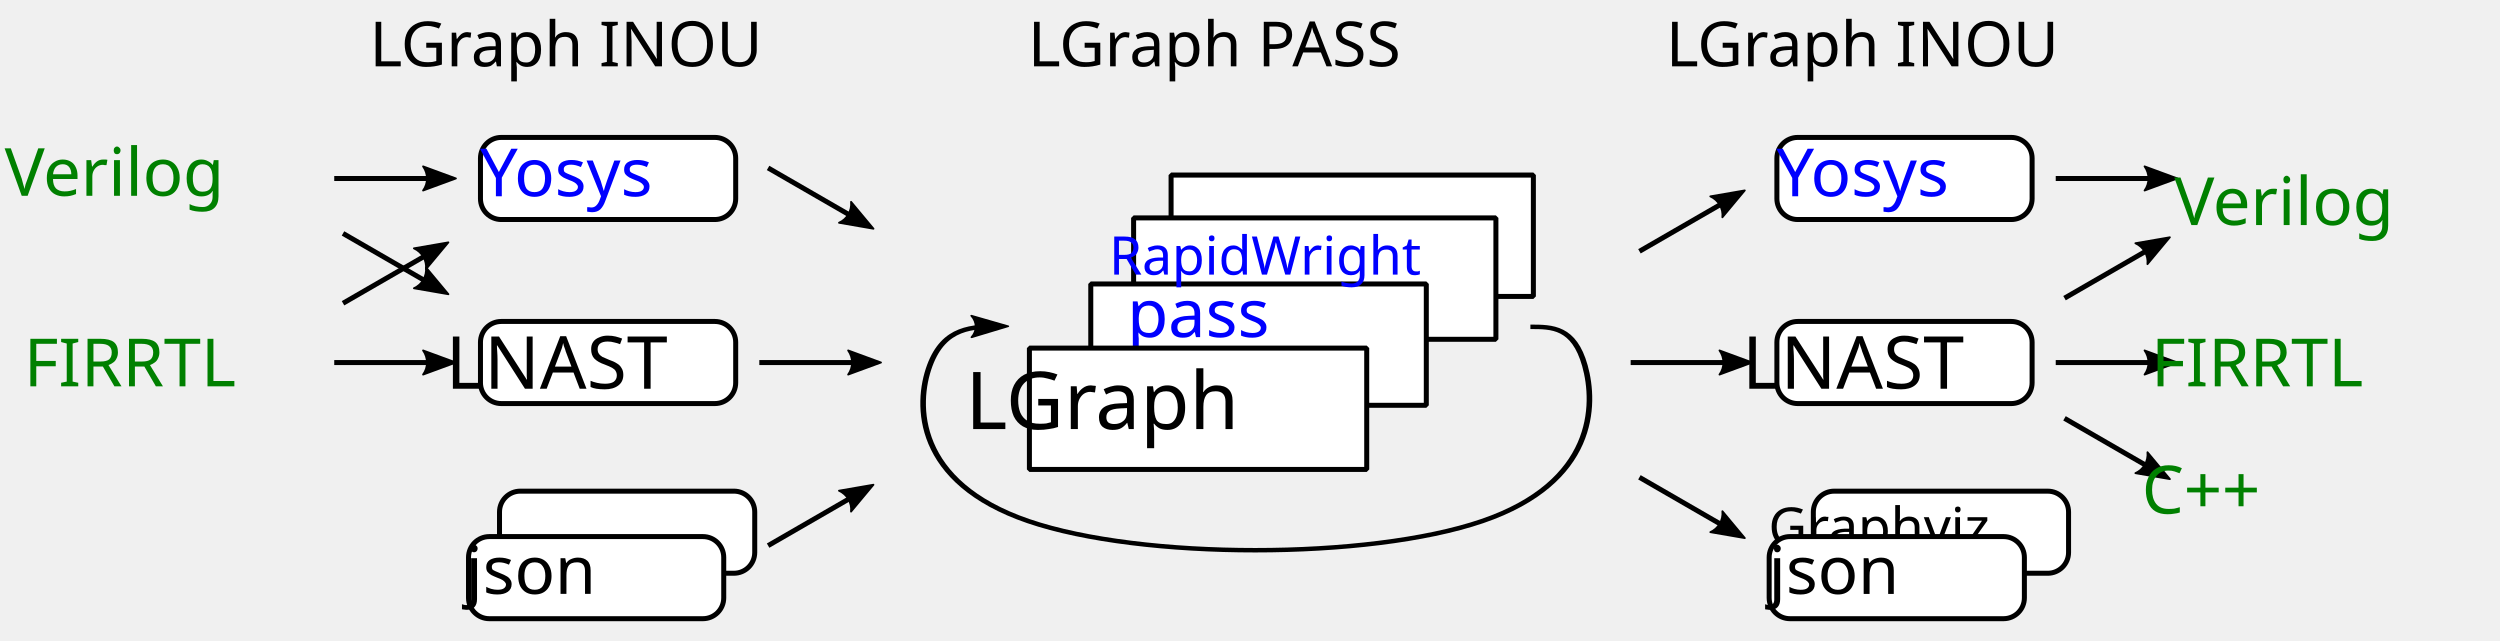
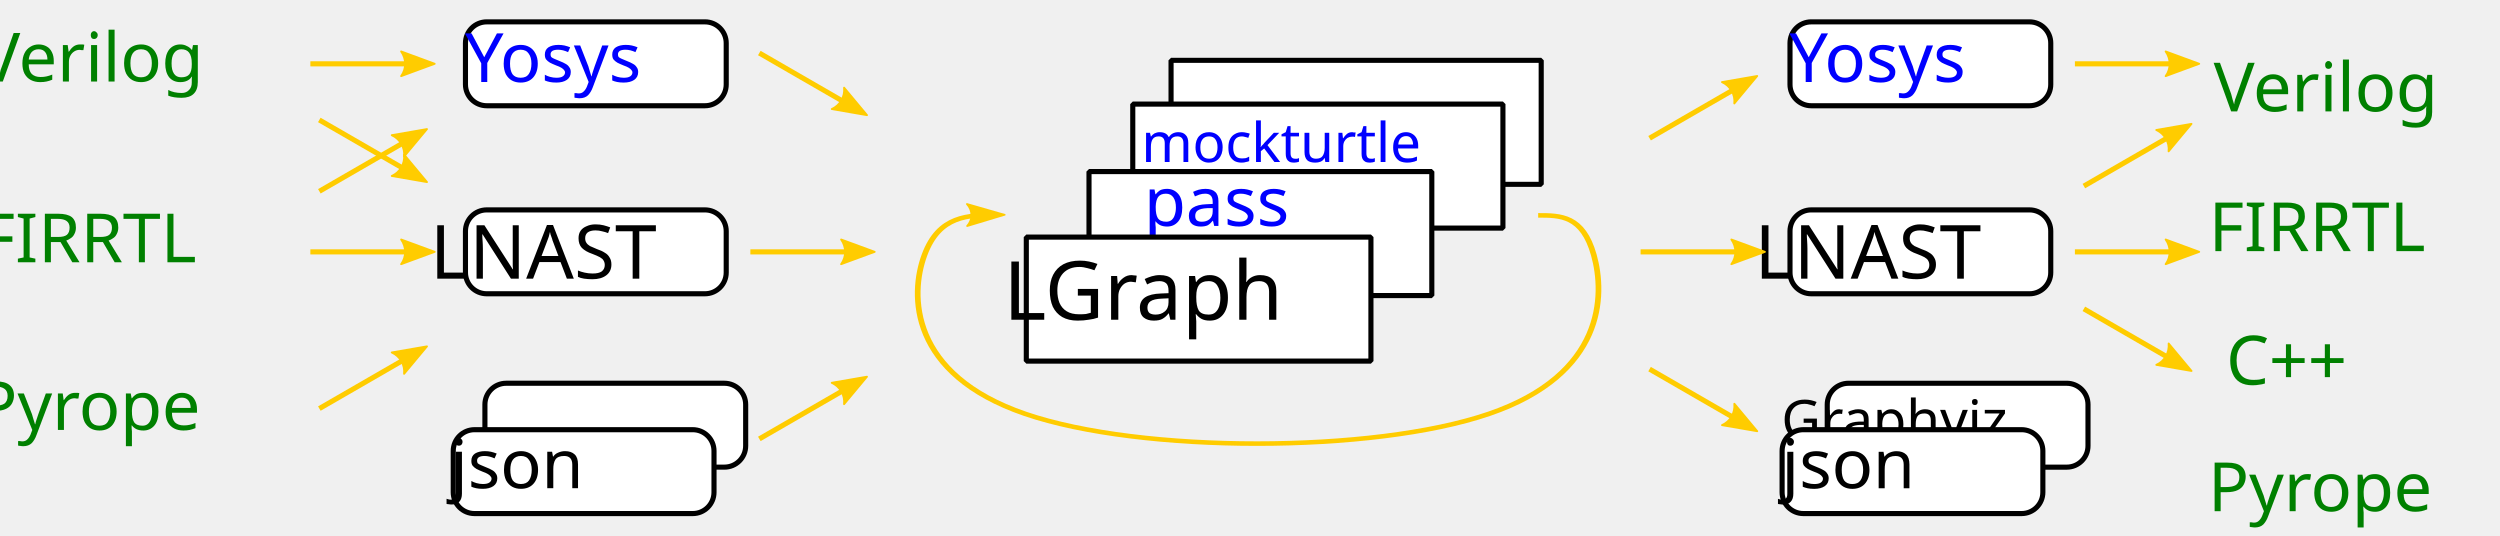
- <svg xmlns="http://www.w3.org/2000/svg" width="132.365mm" height="33.889mm" viewBox="0 0 132.365 33.889" version="1.1" id="svg8">
+ <svg xmlns="http://www.w3.org/2000/svg" width="129.555mm" height="27.746mm" viewBox="0 0 129.555 27.746" version="1.1" id="svg8">
  <defs id="defs2">
    <marker orient="auto" refY="0" refX="0" id="marker2307" style="overflow:visible">
      <path id="path2305" style="fill:#000000;fill-opacity:1;fill-rule:evenodd;stroke:#000000;stroke-width:0.625;stroke-linejoin:round;stroke-opacity:1" d="M 8.719,4.034 -2.207,0.016 8.719,-4.002 c -1.745,2.372 -1.735,5.617 -6e-7,8.035 z" transform="scale(-0.6)" />
    </marker>
    <marker orient="auto" refY="0" refX="0" id="marker2307-9" style="overflow:visible">
-       <path id="path2305-2" style="fill:#000000;fill-opacity:1;fill-rule:evenodd;stroke:#000000;stroke-width:0.625;stroke-linejoin:round;stroke-opacity:1" d="M 8.719,4.034 -2.207,0.016 8.719,-4.002 c -1.745,2.372 -1.735,5.617 -6e-7,8.035 z" transform="scale(-0.6)" />
+       <path id="path2305-2" style="fill:#ffcc00;fill-opacity:1;fill-rule:evenodd;stroke:#ffcc00;stroke-width:0.625;stroke-linejoin:round;stroke-opacity:1" d="M 8.719,4.034 -2.207,0.016 8.719,-4.002 c -1.745,2.372 -1.735,5.617 -6e-7,8.035 z" transform="scale(-0.6)" />
    </marker>
    <marker orient="auto" refY="0" refX="0" id="marker2307-9-6" style="overflow:visible">
      <path id="path2305-2-6" style="fill:#000000;fill-opacity:1;fill-rule:evenodd;stroke:#000000;stroke-width:0.625;stroke-linejoin:round;stroke-opacity:1" d="M 8.719,4.034 -2.207,0.016 8.719,-4.002 c -1.745,2.372 -1.735,5.617 -6e-7,8.035 z" transform="scale(-0.6)" />
    </marker>
    <marker orient="auto" refY="0" refX="0" id="marker2307-9-3" style="overflow:visible">
      <path id="path2305-2-7" style="fill:#000000;fill-opacity:1;fill-rule:evenodd;stroke:#000000;stroke-width:0.625;stroke-linejoin:round;stroke-opacity:1" d="M 8.719,4.034 -2.207,0.016 8.719,-4.002 c -1.745,2.372 -1.735,5.617 -6e-7,8.035 z" transform="scale(-0.6)" />
    </marker>
    <marker orient="auto" refY="0" refX="0" id="marker2307-9-4" style="overflow:visible">
-       <path id="path2305-2-61" style="fill:#000000;fill-opacity:1;fill-rule:evenodd;stroke:#000000;stroke-width:0.625;stroke-linejoin:round;stroke-opacity:1" d="M 8.719,4.034 -2.207,0.016 8.719,-4.002 c -1.745,2.372 -1.735,5.617 -6e-7,8.035 z" transform="scale(-0.6)" />
+       <path id="path2305-2-61" style="fill:#ffcc00;fill-opacity:1;fill-rule:evenodd;stroke:#ffcc00;stroke-width:0.625;stroke-linejoin:round;stroke-opacity:1" d="M 8.719,4.034 -2.207,0.016 8.719,-4.002 c -1.745,2.372 -1.735,5.617 -6e-7,8.035 z" transform="scale(-0.6)" />
    </marker>
    <marker orient="auto" refY="0" refX="0" id="marker2307-9-4-3" style="overflow:visible">
-       <path id="path2305-2-61-8" style="fill:#000000;fill-opacity:1;fill-rule:evenodd;stroke:#000000;stroke-width:0.625;stroke-linejoin:round;stroke-opacity:1" d="M 8.719,4.034 -2.207,0.016 8.719,-4.002 c -1.745,2.372 -1.735,5.617 -6e-7,8.035 z" transform="scale(-0.6)" />
+       <path id="path2305-2-61-8" style="fill:#ffcc00;fill-opacity:1;fill-rule:evenodd;stroke:#ffcc00;stroke-width:0.625;stroke-linejoin:round;stroke-opacity:1" d="M 8.719,4.034 -2.207,0.016 8.719,-4.002 c -1.745,2.372 -1.735,5.617 -6e-7,8.035 z" transform="scale(-0.6)" />
    </marker>
    <marker orient="auto" refY="0" refX="0" id="marker2307-9-9" style="overflow:visible">
-       <path id="path2305-2-9" style="fill:#000000;fill-opacity:1;fill-rule:evenodd;stroke:#000000;stroke-width:0.625;stroke-linejoin:round;stroke-opacity:1" d="M 8.719,4.034 -2.207,0.016 8.719,-4.002 c -1.745,2.372 -1.735,5.617 -6e-7,8.035 z" transform="scale(-0.6)" />
+       <path id="path2305-2-9" style="fill:#ffcc00;fill-opacity:1;fill-rule:evenodd;stroke:#ffcc00;stroke-width:0.625;stroke-linejoin:round;stroke-opacity:1" d="M 8.719,4.034 -2.207,0.016 8.719,-4.002 c -1.745,2.372 -1.735,5.617 -6e-7,8.035 z" transform="scale(-0.6)" />
    </marker>
    <marker orient="auto" refY="0" refX="0" id="marker2307-9-9-8" style="overflow:visible">
-       <path id="path2305-2-9-6" style="fill:#000000;fill-opacity:1;fill-rule:evenodd;stroke:#000000;stroke-width:0.625;stroke-linejoin:round;stroke-opacity:1" d="M 8.719,4.034 -2.207,0.016 8.719,-4.002 c -1.745,2.372 -1.735,5.617 -6e-7,8.035 z" transform="scale(-0.6)" />
+       <path id="path2305-2-9-6" style="fill:#ffcc00;fill-opacity:1;fill-rule:evenodd;stroke:#ffcc00;stroke-width:0.625;stroke-linejoin:round;stroke-opacity:1" d="M 8.719,4.034 -2.207,0.016 8.719,-4.002 c -1.745,2.372 -1.735,5.617 -6e-7,8.035 z" transform="scale(-0.6)" />
    </marker>
    <marker orient="auto" refY="0" refX="0" id="marker2307-9-4-8" style="overflow:visible">
-       <path id="path2305-2-61-86" style="fill:#000000;fill-opacity:1;fill-rule:evenodd;stroke:#000000;stroke-width:0.625;stroke-linejoin:round;stroke-opacity:1" d="M 8.719,4.034 -2.207,0.016 8.719,-4.002 c -1.745,2.372 -1.735,5.617 -6e-7,8.035 z" transform="scale(-0.6)" />
+       <path id="path2305-2-61-86" style="fill:#ffcc00;fill-opacity:1;fill-rule:evenodd;stroke:#ffcc00;stroke-width:0.625;stroke-linejoin:round;stroke-opacity:1" d="M 8.719,4.034 -2.207,0.016 8.719,-4.002 c -1.745,2.372 -1.735,5.617 -6e-7,8.035 z" transform="scale(-0.6)" />
    </marker>
    <marker orient="auto" refY="0" refX="0" id="marker2307-9-4-3-8" style="overflow:visible">
-       <path id="path2305-2-61-8-8" style="fill:#000000;fill-opacity:1;fill-rule:evenodd;stroke:#000000;stroke-width:0.625;stroke-linejoin:round;stroke-opacity:1" d="M 8.719,4.034 -2.207,0.016 8.719,-4.002 c -1.745,2.372 -1.735,5.617 -6e-7,8.035 z" transform="scale(-0.6)" />
+       <path id="path2305-2-61-8-8" style="fill:#ffcc00;fill-opacity:1;fill-rule:evenodd;stroke:#ffcc00;stroke-width:0.625;stroke-linejoin:round;stroke-opacity:1" d="M 8.719,4.034 -2.207,0.016 8.719,-4.002 c -1.745,2.372 -1.735,5.617 -6e-7,8.035 z" transform="scale(-0.6)" />
    </marker>
    <marker orient="auto" refY="0" refX="0" id="marker2307-9-9-2" style="overflow:visible">
-       <path id="path2305-2-9-1" style="fill:#000000;fill-opacity:1;fill-rule:evenodd;stroke:#000000;stroke-width:0.625;stroke-linejoin:round;stroke-opacity:1" d="M 8.719,4.034 -2.207,0.016 8.719,-4.002 c -1.745,2.372 -1.735,5.617 -6e-7,8.035 z" transform="scale(-0.6)" />
+       <path id="path2305-2-9-1" style="fill:#ffcc00;fill-opacity:1;fill-rule:evenodd;stroke:#ffcc00;stroke-width:0.625;stroke-linejoin:round;stroke-opacity:1" d="M 8.719,4.034 -2.207,0.016 8.719,-4.002 c -1.745,2.372 -1.735,5.617 -6e-7,8.035 z" transform="scale(-0.6)" />
    </marker>
    <marker orient="auto" refY="0" refX="0" id="marker2307-9-4-3-3" style="overflow:visible">
-       <path id="path2305-2-61-8-86" style="fill:#000000;fill-opacity:1;fill-rule:evenodd;stroke:#000000;stroke-width:0.625;stroke-linejoin:round;stroke-opacity:1" d="M 8.719,4.034 -2.207,0.016 8.719,-4.002 c -1.745,2.372 -1.735,5.617 -6e-7,8.035 z" transform="scale(-0.6)" />
+       <path id="path2305-2-61-8-86" style="fill:#ffcc00;fill-opacity:1;fill-rule:evenodd;stroke:#ffcc00;stroke-width:0.625;stroke-linejoin:round;stroke-opacity:1" d="M 8.719,4.034 -2.207,0.016 8.719,-4.002 c -1.745,2.372 -1.735,5.617 -6e-7,8.035 z" transform="scale(-0.6)" />
    </marker>
    <marker orient="auto" refY="0" refX="0" id="marker2307-9-9-0" style="overflow:visible">
-       <path id="path2305-2-9-8" style="fill:#000000;fill-opacity:1;fill-rule:evenodd;stroke:#000000;stroke-width:0.625;stroke-linejoin:round;stroke-opacity:1" d="M 8.719,4.034 -2.207,0.016 8.719,-4.002 c -1.745,2.372 -1.735,5.617 -6e-7,8.035 z" transform="scale(-0.6)" />
+       <path id="path2305-2-9-8" style="fill:#ffcc00;fill-opacity:1;fill-rule:evenodd;stroke:#ffcc00;stroke-width:0.625;stroke-linejoin:round;stroke-opacity:1" d="M 8.719,4.034 -2.207,0.016 8.719,-4.002 c -1.745,2.372 -1.735,5.617 -6e-7,8.035 z" transform="scale(-0.6)" />
    </marker>
    <marker orient="auto" refY="0" refX="0" id="marker2307-9-9-0-3" style="overflow:visible">
-       <path id="path2305-2-9-8-6" style="fill:#000000;fill-opacity:1;fill-rule:evenodd;stroke:#000000;stroke-width:0.625;stroke-linejoin:round;stroke-opacity:1" d="M 8.719,4.034 -2.207,0.016 8.719,-4.002 c -1.745,2.372 -1.735,5.617 -6e-7,8.035 z" transform="scale(-0.6)" />
+       <path id="path2305-2-9-8-6" style="fill:#ffcc00;fill-opacity:1;fill-rule:evenodd;stroke:#ffcc00;stroke-width:0.625;stroke-linejoin:round;stroke-opacity:1" d="M 8.719,4.034 -2.207,0.016 8.719,-4.002 c -1.745,2.372 -1.735,5.617 -6e-7,8.035 z" transform="scale(-0.6)" />
    </marker>
    <marker orient="auto" refY="0" refX="0" id="marker2307-9-4-5" style="overflow:visible">
-       <path id="path2305-2-61-6" style="fill:#000000;fill-opacity:1;fill-rule:evenodd;stroke:#000000;stroke-width:0.625;stroke-linejoin:round;stroke-opacity:1" d="M 8.719,4.034 -2.207,0.016 8.719,-4.002 c -1.745,2.372 -1.735,5.617 -6e-7,8.035 z" transform="scale(-0.6)" />
+       <path id="path2305-2-61-6" style="fill:#ffcc00;fill-opacity:1;fill-rule:evenodd;stroke:#ffcc00;stroke-width:0.625;stroke-linejoin:round;stroke-opacity:1" d="M 8.719,4.034 -2.207,0.016 8.719,-4.002 c -1.745,2.372 -1.735,5.617 -6e-7,8.035 z" transform="scale(-0.6)" />
    </marker>
    <marker style="overflow:visible" id="marker1375-5" refX="0" refY="0" orient="auto">
-       <path transform="scale(-0.6)" d="M 8.719,4.034 -2.207,0.016 8.719,-4.002 c -1.745,2.372 -1.735,5.617 -6e-7,8.035 z" style="fill:#000000;fill-opacity:1;fill-rule:evenodd;stroke:#000000;stroke-width:0.625;stroke-linejoin:round;stroke-opacity:1" id="path1373-0" />
+       <path transform="scale(-0.6)" d="M 8.719,4.034 -2.207,0.016 8.719,-4.002 c -1.745,2.372 -1.735,5.617 -6e-7,8.035 z" style="fill:#ffcc00;fill-opacity:1;fill-rule:evenodd;stroke:#ffcc00;stroke-width:0.625;stroke-linejoin:round;stroke-opacity:1" id="path1373-0" />
    </marker>
    <marker orient="auto" refY="0" refX="0" id="marker2307-9-4-3-8-2" style="overflow:visible">
-       <path id="path2305-2-61-8-8-7" style="fill:#000000;fill-opacity:1;fill-rule:evenodd;stroke:#000000;stroke-width:0.625;stroke-linejoin:round;stroke-opacity:1" d="M 8.719,4.034 -2.207,0.016 8.719,-4.002 c -1.745,2.372 -1.735,5.617 -6e-7,8.035 z" transform="scale(-0.6)" />
+       <path id="path2305-2-61-8-8-7" style="fill:#ffcc00;fill-opacity:1;fill-rule:evenodd;stroke:#ffcc00;stroke-width:0.625;stroke-linejoin:round;stroke-opacity:1" d="M 8.719,4.034 -2.207,0.016 8.719,-4.002 c -1.745,2.372 -1.735,5.617 -6e-7,8.035 z" transform="scale(-0.6)" />
    </marker>
    <marker orient="auto" refY="0" refX="0" id="marker2307-9-4-3-3-2" style="overflow:visible">
      <path id="path2305-2-61-8-86-3" style="fill:#000000;fill-opacity:1;fill-rule:evenodd;stroke:#000000;stroke-width:0.625;stroke-linejoin:round;stroke-opacity:1" d="M 8.719,4.034 -2.207,0.016 8.719,-4.002 c -1.745,2.372 -1.735,5.617 -6e-7,8.035 z" transform="scale(-0.6)" />
    </marker>
    <marker orient="auto" refY="0" refX="0" id="marker2307-9-4-5-7" style="overflow:visible">
      <path id="path2305-2-61-6-5" style="fill:#000000;fill-opacity:1;fill-rule:evenodd;stroke:#000000;stroke-width:0.625;stroke-linejoin:round;stroke-opacity:1" d="M 8.719,4.034 -2.207,0.016 8.719,-4.002 c -1.745,2.372 -1.735,5.617 -6e-7,8.035 z" transform="scale(-0.6)" />
    </marker>
    <marker orient="auto" refY="0" refX="0" id="marker2307-9-4-8-8" style="overflow:visible">
-       <path id="path2305-2-61-86-9" style="fill:#000000;fill-opacity:1;fill-rule:evenodd;stroke:#000000;stroke-width:0.625;stroke-linejoin:round;stroke-opacity:1" d="M 8.719,4.034 -2.207,0.016 8.719,-4.002 c -1.745,2.372 -1.735,5.617 -6e-7,8.035 z" transform="scale(-0.6)" />
+       <path id="path2305-2-61-86-9" style="fill:#ffcc00;fill-opacity:1;fill-rule:evenodd;stroke:#ffcc00;stroke-width:0.625;stroke-linejoin:round;stroke-opacity:1" d="M 8.719,4.034 -2.207,0.016 8.719,-4.002 c -1.745,2.372 -1.735,5.617 -6e-7,8.035 z" transform="scale(-0.6)" />
+     </marker>
+     <marker orient="auto" refY="0" refX="0" id="marker2307-9-4-8-8-7" style="overflow:visible">
+       <path id="path2305-2-61-86-9-5" style="fill:#ffcc00;fill-opacity:1;fill-rule:evenodd;stroke:#ffcc00;stroke-width:0.625;stroke-linejoin:round;stroke-opacity:1" d="M 8.719,4.034 -2.207,0.016 8.719,-4.002 c -1.745,2.372 -1.735,5.617 -6e-7,8.035 z" transform="scale(-0.6)" />
    </marker>
  </defs>
-   <g id="layer1" transform="translate(-42.19712,-120.4759)">
+   <g id="layer1" transform="translate(-43.51487,-126.6191)">
    <rect style="opacity:1;fill:#ffffff;fill-opacity:1;fill-rule:evenodd;stroke:#000000;stroke-width:0.265;stroke-linecap:butt;stroke-linejoin:bevel;stroke-miterlimit:4;stroke-dasharray:none;stroke-dashoffset:0;stroke-opacity:1" id="rect1441-7-9-2" width="13.513" height="4.347" x="67.636" y="127.752" ry="1.102" rx="1.102" />
    <rect style="opacity:1;fill:#ffffff;fill-opacity:1;fill-rule:evenodd;stroke:#000000;stroke-width:0.265;stroke-linecap:butt;stroke-linejoin:bevel;stroke-miterlimit:4;stroke-dasharray:none;stroke-dashoffset:0;stroke-opacity:1" id="rect1441-7-9-0" width="13.513" height="4.347" x="67.636" y="137.496" ry="1.102" rx="1.102" />
    <rect style="opacity:1;fill:#ffffff;fill-opacity:1;fill-rule:evenodd;stroke:#000000;stroke-width:0.265;stroke-linecap:butt;stroke-linejoin:bevel;stroke-miterlimit:4;stroke-dasharray:none;stroke-dashoffset:0;stroke-opacity:1" id="rect1441-7-9" width="13.513" height="4.347" x="136.276" y="127.752" ry="1.102" rx="1.102" />
    <rect style="opacity:1;fill:#ffffff;fill-opacity:1;fill-rule:evenodd;stroke:#000000;stroke-width:0.265;stroke-linecap:butt;stroke-linejoin:bevel;stroke-miterlimit:4;stroke-dasharray:none;stroke-dashoffset:0;stroke-opacity:1" id="rect1441-7" width="13.513" height="4.347" x="136.276" y="137.496" ry="1.102" rx="1.102" />
    <g id="g1974">
      <g transform="translate(3.674956,-4.677217)" id="g1491">
        <rect style="opacity:1;fill:#ffffff;fill-opacity:1;fill-rule:evenodd;stroke:#000000;stroke-width:0.265;stroke-linecap:butt;stroke-linejoin:bevel;stroke-miterlimit:4;stroke-dasharray:none;stroke-dashoffset:0;stroke-opacity:1" id="rect1441-6-1-8" width="13.513" height="4.347" x="134.531" y="151.158" ry="1.102" rx="1.102" />
        <text xml:space="preserve" style="font-style:normal;font-variant:normal;font-weight:normal;font-stretch:normal;font-size:2.822px;line-height:125%;font-family:'Droid Sans Mono';-inkscape-font-specification:'Droid Sans Mono';text-align:center;letter-spacing:0px;word-spacing:0px;writing-mode:lr-tb;text-anchor:middle;fill:#000000;fill-opacity:1;stroke:none;stroke-width:0.265px;stroke-linecap:butt;stroke-linejoin:miter;stroke-opacity:1" x="141.309" y="154.052" id="text817-8-4-9">
          <tspan id="tspan815-1-0-3" x="141.309" y="154.052" style="font-style:normal;font-variant:normal;font-weight:normal;font-stretch:normal;font-family:'Source Code Pro';-inkscape-font-specification:'Source Code Pro';stroke-width:0.265px">Graphviz</tspan>
        </text>
      </g>
    </g>
    <text xml:space="preserve" style="font-style:normal;font-variant:normal;font-weight:normal;font-stretch:normal;font-size:3.881px;line-height:125%;font-family:'Droid Sans Mono';-inkscape-font-specification:'Droid Sans Mono';text-align:center;letter-spacing:0px;word-spacing:0px;writing-mode:lr-tb;text-anchor:middle;fill:#000000;fill-opacity:1;stroke:none;stroke-width:0.265px;stroke-linecap:butt;stroke-linejoin:miter;stroke-opacity:1" x="74.197" y="141.058" id="text817-8">
      <tspan id="tspan815-1" x="74.197" y="141.058" style="font-style:normal;font-variant:normal;font-weight:normal;font-stretch:normal;font-family:'Source Code Pro';-inkscape-font-specification:'Source Code Pro';stroke-width:0.265px">LNAST</tspan>
    </text>
    <text xml:space="preserve" style="font-style:normal;font-variant:normal;font-weight:normal;font-stretch:normal;font-size:3.528px;line-height:125%;font-family:'Droid Sans Mono';-inkscape-font-specification:'Droid Sans Mono';text-align:center;letter-spacing:0px;word-spacing:0px;writing-mode:lr-tb;text-anchor:middle;fill:#0000ff;fill-opacity:1;stroke:none;stroke-width:0.265px;stroke-linecap:butt;stroke-linejoin:miter;stroke-opacity:1" x="74.468" y="130.871" id="text817-8-3-9">
      <tspan id="tspan815-1-4-3" x="74.468" y="130.871" style="font-style:normal;font-variant:normal;font-weight:normal;font-stretch:normal;font-family:'Source Code Pro';-inkscape-font-specification:'Source Code Pro';fill:#0000ff;stroke-width:0.265px">Yosys</tspan>
    </text>
    <text xml:space="preserve" style="font-style:normal;font-variant:normal;font-weight:normal;font-stretch:normal;font-size:3.881px;line-height:125%;font-family:'Droid Sans Mono';-inkscape-font-specification:'Droid Sans Mono';text-align:center;letter-spacing:0px;word-spacing:0px;writing-mode:lr-tb;text-anchor:middle;fill:#000000;fill-opacity:1;stroke:none;stroke-width:0.265px;stroke-linecap:butt;stroke-linejoin:miter;stroke-opacity:1" x="142.837" y="141.058" id="text817-8-4">
      <tspan id="tspan815-1-0" x="142.837" y="141.058" style="font-style:normal;font-variant:normal;font-weight:normal;font-stretch:normal;font-family:'Source Code Pro';-inkscape-font-specification:'Source Code Pro';stroke-width:0.265px">LNAST</tspan>
    </text>
-     <path style="fill:none;fill-rule:evenodd;stroke:#000000;stroke-width:0.265px;stroke-linecap:butt;stroke-linejoin:miter;stroke-opacity:1;marker-end:url(#marker2307-9)" d="m 128.534,139.672 h 6.09" id="path2267-8" />
+     <path style="fill:none;fill-rule:evenodd;stroke:#ffcc00;stroke-width:0.265px;stroke-linecap:butt;stroke-linejoin:miter;stroke-opacity:1;marker-end:url(#marker2307-9)" d="m 128.534,139.672 h 6.09" id="path2267-8" />
    <text xml:space="preserve" style="font-style:normal;font-variant:normal;font-weight:normal;font-stretch:normal;font-size:3.528px;line-height:125%;font-family:'Droid Sans Mono';-inkscape-font-specification:'Droid Sans Mono';text-align:center;letter-spacing:0px;word-spacing:0px;writing-mode:lr-tb;text-anchor:middle;fill:#0000ff;fill-opacity:1;stroke:none;stroke-width:0.265px;stroke-linecap:butt;stroke-linejoin:miter;stroke-opacity:1" x="143.108" y="130.871" id="text817-8-3-9-0">
      <tspan id="tspan815-1-4-3-0" x="143.108" y="130.871" style="font-style:normal;font-variant:normal;font-weight:normal;font-stretch:normal;font-family:'Source Code Pro';-inkscape-font-specification:'Source Code Pro';fill:#0000ff;stroke-width:0.265px">Yosys</tspan>
    </text>
-     <path style="fill:none;fill-rule:evenodd;stroke:#000000;stroke-width:0.265px;stroke-linecap:butt;stroke-linejoin:miter;stroke-opacity:1;marker-end:url(#marker2307-9-4)" d="m 151.505,136.262 5.274,-3.045" id="path2267-8-7" />
-     <path style="fill:none;fill-rule:evenodd;stroke:#000000;stroke-width:0.265px;stroke-linecap:butt;stroke-linejoin:miter;stroke-opacity:1;marker-end:url(#marker2307-9-4-3)" d="m 151.504,142.624 5.274,3.045" id="path2267-8-7-9" />
-     <path style="fill:none;fill-rule:evenodd;stroke:#000000;stroke-width:0.265px;stroke-linecap:butt;stroke-linejoin:miter;stroke-opacity:1;marker-end:url(#marker2307-9-9)" d="m 151.04,139.672 h 6.09" id="path2267-8-9" />
-     <path style="fill:none;fill-rule:evenodd;stroke:#000000;stroke-width:0.265px;stroke-linecap:butt;stroke-linejoin:miter;stroke-opacity:1;marker-end:url(#marker2307-9-9-8)" d="m 151.04,129.927 h 6.09" id="path2267-8-9-3" />
-     <path style="fill:none;fill-rule:evenodd;stroke:#000000;stroke-width:0.265px;stroke-linecap:butt;stroke-linejoin:miter;stroke-opacity:1;marker-end:url(#marker2307-9-4-8)" d="m 128.999,133.781 5.274,-3.045" id="path2267-8-7-6" />
-     <path style="fill:none;fill-rule:evenodd;stroke:#000000;stroke-width:0.265px;stroke-linecap:butt;stroke-linejoin:miter;stroke-opacity:1;marker-end:url(#marker2307-9-4-3-8)" d="m 82.864,129.367 5.274,3.045" id="path2267-8-7-9-1" />
-     <path style="fill:none;fill-rule:evenodd;stroke:#000000;stroke-width:0.265px;stroke-linecap:butt;stroke-linejoin:miter;stroke-opacity:1;marker-end:url(#marker2307-9-9-2)" d="m 82.4,139.672 h 6.09" id="path2267-8-9-8" />
-     <path style="fill:none;fill-rule:evenodd;stroke:#000000;stroke-width:0.265px;stroke-linecap:butt;stroke-linejoin:miter;stroke-opacity:1;marker-end:url(#marker2307-9-9-0)" d="m 59.894,129.927 h 6.09" id="path2267-8-9-7" />
-     <path style="fill:none;fill-rule:evenodd;stroke:#000000;stroke-width:0.265px;stroke-linecap:butt;stroke-linejoin:miter;stroke-opacity:1;marker-end:url(#marker2307-9-9-0-3)" d="m 59.894,139.672 h 6.09" id="path2267-8-9-7-5" />
-     <g id="g8689" transform="translate(0,0.5771177)">
-       <path id="path2267-8-7-9-0" d="m 60.358,132.258 5.274,3.045" style="fill:none;fill-rule:evenodd;stroke:#000000;stroke-width:0.265px;stroke-linecap:butt;stroke-linejoin:miter;stroke-opacity:1;marker-end:url(#marker2307-9-4-3-3)" />
-       <path id="path2267-8-7-93" d="m 60.359,135.955 5.274,-3.045" style="fill:none;fill-rule:evenodd;stroke:#000000;stroke-width:0.265px;stroke-linecap:butt;stroke-linejoin:miter;stroke-opacity:1;marker-end:url(#marker2307-9-4-5)" />
-     </g>
-     <g id="g7983" transform="translate(-59.69882,43.27827)">
-       <rect y="86.467" x="163.9" height="6.426" width="19.182" id="rect7362-7-7-1" style="opacity:1;fill:#ffffff;fill-opacity:1;fill-rule:evenodd;stroke:#000000;stroke-width:0.265;stroke-linecap:butt;stroke-linejoin:bevel;stroke-miterlimit:4;stroke-dasharray:none;stroke-dashoffset:0;stroke-opacity:1" />
-       <rect y="88.735" x="161.916" height="6.426" width="19.182" id="rect7362-7-7" style="opacity:1;fill:#ffffff;fill-opacity:1;fill-rule:evenodd;stroke:#000000;stroke-width:0.265;stroke-linecap:butt;stroke-linejoin:bevel;stroke-miterlimit:4;stroke-dasharray:none;stroke-dashoffset:0;stroke-opacity:1" />
-       <rect y="92.231" x="159.648" height="6.426" width="17.765" id="rect7362-7" style="opacity:1;fill:#ffffff;fill-opacity:1;fill-rule:evenodd;stroke:#000000;stroke-width:0.265;stroke-linecap:butt;stroke-linejoin:bevel;stroke-miterlimit:4;stroke-dasharray:none;stroke-dashoffset:0;stroke-opacity:1" />
-       <text id="text817-8-3-4" y="95.049" x="168.554" style="font-style:normal;font-variant:normal;font-weight:normal;font-stretch:normal;font-size:3.528px;line-height:125%;font-family:'Droid Sans Mono';-inkscape-font-specification:'Droid Sans Mono';text-align:center;letter-spacing:0px;word-spacing:0px;writing-mode:lr-tb;text-anchor:middle;fill:#0000ff;fill-opacity:1;stroke:none;stroke-width:0.265px;stroke-linecap:butt;stroke-linejoin:miter;stroke-opacity:1" xml:space="preserve">
-         <tspan style="font-style:normal;font-variant:normal;font-weight:normal;font-stretch:normal;font-family:'Source Code Pro';-inkscape-font-specification:'Source Code Pro';fill:#0000ff;stroke-width:0.265px" y="95.049" x="168.554" id="tspan815-1-4-2">pass</tspan>
-       </text>
-       <text id="text817-8-3-9-5-4-8" y="91.74" x="171.441" style="font-style:normal;font-variant:normal;font-weight:normal;font-stretch:normal;font-size:2.822px;line-height:125%;font-family:'Droid Sans Mono';-inkscape-font-specification:'Droid Sans Mono';text-align:center;letter-spacing:0px;word-spacing:0px;writing-mode:lr-tb;text-anchor:middle;fill:#0000ff;fill-opacity:1;stroke:none;stroke-width:0.265px;stroke-linecap:butt;stroke-linejoin:miter;stroke-opacity:1" xml:space="preserve">
-         <tspan style="font-style:normal;font-variant:normal;font-weight:normal;font-stretch:normal;font-family:'Source Code Pro';-inkscape-font-specification:'Source Code Pro';fill:#0000ff;stroke-width:0.265px" y="91.74" x="171.441" id="tspan815-1-4-3-9-1-4">RapidWright</tspan>
-       </text>
-       <g id="g7933">
-         <rect style="opacity:1;fill:#ffffff;fill-opacity:1;fill-rule:evenodd;stroke:#000000;stroke-width:0.265;stroke-linecap:butt;stroke-linejoin:bevel;stroke-miterlimit:4;stroke-dasharray:none;stroke-dashoffset:0;stroke-opacity:1" id="rect7362" width="17.859" height="6.426" x="156.399" y="95.627" />
-         <text xml:space="preserve" style="font-style:normal;font-variant:normal;font-weight:normal;font-stretch:normal;font-size:4.233px;line-height:125%;font-family:'Droid Sans Mono';-inkscape-font-specification:'Droid Sans Mono';text-align:center;letter-spacing:0px;word-spacing:0px;writing-mode:lr-tb;text-anchor:middle;fill:#000000;fill-opacity:1;stroke:none;stroke-width:0.265px;stroke-linecap:butt;stroke-linejoin:miter;stroke-opacity:1" x="165.207" y="99.913" id="text817-4">
-           <tspan x="165.207" y="99.913" style="font-style:normal;font-variant:normal;font-weight:normal;font-stretch:normal;font-family:'Source Code Pro';-inkscape-font-specification:'Source Code Pro';stroke-width:0.265px" id="tspan949-9">LGraph</tspan>
-         </text>
-       </g>
-       <path transform="matrix(1.428155,0,0,1.143417,0.3075046,-61.61576)" id="path1551-3" d="m 127.869,136.536 c 0.809,0 1.617,0 2.021,1.799 0.404,1.799 0.404,5.397 -3.806,7.196 -4.21,1.799 -12.628,1.799 -16.83,6e-5 -4.202,-1.799 -4.186,-5.396 -3.653,-7.199 0.533,-1.803 1.582,-1.81 2.631,-1.818" style="opacity:1;vector-effect:none;fill:none;fill-opacity:1;fill-rule:evenodd;stroke:#000000;stroke-width:0.207px;stroke-linecap:butt;stroke-linejoin:miter;stroke-miterlimit:4;stroke-dasharray:none;stroke-dashoffset:0;stroke-opacity:1;marker-end:url(#marker1375-5)" />
-     </g>
-     <g id="g1198">
-       <text id="text1008" y="132.393" x="166.334" style="font-style:normal;font-variant:normal;font-weight:normal;font-stretch:normal;font-size:3.528px;line-height:125%;font-family:'Droid Sans Mono';-inkscape-font-specification:'Droid Sans Mono';text-align:center;letter-spacing:0px;word-spacing:0px;writing-mode:lr-tb;text-anchor:middle;fill:#000000;fill-opacity:1;stroke:none;stroke-width:0.265px;stroke-linecap:butt;stroke-linejoin:miter;stroke-opacity:1" xml:space="preserve">
-         <tspan style="fill:#008000;stroke-width:0.265px" y="132.393" x="166.334" id="tspan1006">Verilog</tspan>
-       </text>
-       <text id="text1008-3" y="140.928" x="164.913" style="font-style:normal;font-variant:normal;font-weight:normal;font-stretch:normal;font-size:3.528px;line-height:125%;font-family:'Droid Sans Mono';-inkscape-font-specification:'Droid Sans Mono';text-align:center;letter-spacing:0px;word-spacing:0px;writing-mode:lr-tb;text-anchor:middle;fill:#000000;fill-opacity:1;stroke:none;stroke-width:0.265px;stroke-linecap:butt;stroke-linejoin:miter;stroke-opacity:1" xml:space="preserve">
-         <tspan style="fill:#008000;stroke-width:0.265px" y="140.928" x="164.913" id="tspan1006-6">FIRRTL</tspan>
-       </text>
-       <text id="text1008-7" y="147.673" x="161.938" style="font-style:normal;font-variant:normal;font-weight:normal;font-stretch:normal;font-size:3.528px;line-height:125%;font-family:'Droid Sans Mono';-inkscape-font-specification:'Droid Sans Mono';text-align:center;letter-spacing:0px;word-spacing:0px;writing-mode:lr-tb;text-anchor:middle;fill:#000000;fill-opacity:1;stroke:none;stroke-width:0.265px;stroke-linecap:butt;stroke-linejoin:miter;stroke-opacity:1" xml:space="preserve">
-         <tspan style="fill:#008000;stroke-width:0.265px" y="147.673" x="161.938" id="tspan1006-5">C++</tspan>
-       </text>
-     </g>
-     <text xml:space="preserve" style="font-style:normal;font-variant:normal;font-weight:normal;font-stretch:normal;font-size:3.528px;line-height:125%;font-family:'Droid Sans Mono';-inkscape-font-specification:'Droid Sans Mono';text-align:center;letter-spacing:0px;word-spacing:0px;writing-mode:lr-tb;text-anchor:middle;fill:#000000;fill-opacity:1;stroke:none;stroke-width:0.265px;stroke-linecap:butt;stroke-linejoin:miter;stroke-opacity:1" x="51.368" y="140.928" id="text1008-3-3">
-       <tspan id="tspan1006-6-5" x="51.368" y="140.928" style="fill:#008000;stroke-width:0.265px">FIRRTL</tspan>
+     <path style="fill:none;fill-rule:evenodd;stroke:#ffcc00;stroke-width:0.265px;stroke-linecap:butt;stroke-linejoin:miter;stroke-opacity:1;marker-end:url(#marker2307-9-4)" d="m 151.505,136.262 5.274,-3.045" id="path2267-8-7" />
+     <path style="fill:none;fill-rule:evenodd;stroke:#ffcc00;stroke-width:0.265px;stroke-linecap:butt;stroke-linejoin:miter;stroke-opacity:1;marker-end:url(#marker2307-9-4-3)" d="m 151.504,142.624 5.274,3.045" id="path2267-8-7-9" />
+     <path style="fill:none;fill-rule:evenodd;stroke:#ffcc00;stroke-width:0.265px;stroke-linecap:butt;stroke-linejoin:miter;stroke-opacity:1;marker-end:url(#marker2307-9-9)" d="m 151.04,139.672 h 6.09" id="path2267-8-9" />
+     <path style="fill:none;fill-rule:evenodd;stroke:#ffcc00;stroke-width:0.265px;stroke-linecap:butt;stroke-linejoin:miter;stroke-opacity:1;marker-end:url(#marker2307-9-9-8)" d="m 151.04,129.927 h 6.09" id="path2267-8-9-3" />
+     <path style="fill:none;fill-rule:evenodd;stroke:#ffcc00;stroke-width:0.265px;stroke-linecap:butt;stroke-linejoin:miter;stroke-opacity:1;marker-end:url(#marker2307-9-4-8)" d="m 128.999,133.781 5.274,-3.045" id="path2267-8-7-6" />
+     <path style="fill:#ffcc00;fill-rule:evenodd;stroke:#ffcc00;stroke-width:0.265px;stroke-linecap:butt;stroke-linejoin:miter;stroke-opacity:1;marker-end:url(#marker2307-9-4-3-8)" d="m 82.864,129.367 5.274,3.045" id="path2267-8-7-9-1" />
+     <path style="fill:#ffcc00;fill-rule:evenodd;stroke:#ffcc00;stroke-width:0.265px;stroke-linecap:butt;stroke-linejoin:miter;stroke-opacity:1;marker-end:url(#marker2307-9-9-2)" d="m 82.4,139.672 h 6.09" id="path2267-8-9-8" />
+     <path style="fill:none;fill-rule:evenodd;stroke:#ffcc00;stroke-width:0.265px;stroke-linecap:butt;stroke-linejoin:miter;stroke-opacity:1;marker-end:url(#marker2307-9-9-0)" d="m 59.599,129.927 h 6.09" id="path2267-8-9-7" />
+     <path style="fill:#ffcc00;fill-rule:evenodd;stroke:#ffcc00;stroke-width:0.265px;stroke-linecap:butt;stroke-linejoin:miter;stroke-opacity:1;marker-end:url(#marker2307-9-9-0-3)" d="m 59.599,139.672 h 6.09" id="path2267-8-9-7-5" />
+     <path style="fill:none;fill-rule:evenodd;stroke:#ffcc00;stroke-width:0.265px;stroke-linecap:butt;stroke-linejoin:miter;stroke-opacity:1;marker-end:url(#marker2307-9-4-3-3)" d="m 60.062,132.835 5.274,3.045" id="path2267-8-7-9-0" />
+     <path style="fill:none;fill-rule:evenodd;stroke:#ffcc00;stroke-width:0.265px;stroke-linecap:butt;stroke-linejoin:miter;stroke-opacity:1;marker-end:url(#marker2307-9-4-5)" d="m 60.064,136.532 5.274,-3.045" id="path2267-8-7-93" />
+     <rect style="opacity:1;fill:#ffffff;fill-opacity:1;fill-rule:evenodd;stroke:#000000;stroke-width:0.265;stroke-linecap:butt;stroke-linejoin:bevel;stroke-miterlimit:4;stroke-dasharray:none;stroke-dashoffset:0;stroke-opacity:1" id="rect7362-7-7-1" width="19.182" height="6.426" x="104.201" y="129.746" />
+     <rect style="opacity:1;fill:#ffffff;fill-opacity:1;fill-rule:evenodd;stroke:#000000;stroke-width:0.265;stroke-linecap:butt;stroke-linejoin:bevel;stroke-miterlimit:4;stroke-dasharray:none;stroke-dashoffset:0;stroke-opacity:1" id="rect7362-7-7" width="19.182" height="6.426" x="102.217" y="132.013" />
+     <rect style="opacity:1;fill:#ffffff;fill-opacity:1;fill-rule:evenodd;stroke:#000000;stroke-width:0.265;stroke-linecap:butt;stroke-linejoin:bevel;stroke-miterlimit:4;stroke-dasharray:none;stroke-dashoffset:0;stroke-opacity:1" id="rect7362-7" width="17.765" height="6.426" x="99.949" y="135.51" />
+     <text xml:space="preserve" style="font-style:normal;font-variant:normal;font-weight:normal;font-stretch:normal;font-size:3.528px;line-height:125%;font-family:'Droid Sans Mono';-inkscape-font-specification:'Droid Sans Mono';text-align:center;letter-spacing:0px;word-spacing:0px;writing-mode:lr-tb;text-anchor:middle;fill:#0000ff;fill-opacity:1;stroke:none;stroke-width:0.265px;stroke-linecap:butt;stroke-linejoin:miter;stroke-opacity:1" x="108.855" y="138.327" id="text817-8-3-4">
+       <tspan id="tspan815-1-4-2" x="108.855" y="138.327" style="font-style:normal;font-variant:normal;font-weight:normal;font-stretch:normal;font-family:'Source Code Pro';-inkscape-font-specification:'Source Code Pro';fill:#0000ff;stroke-width:0.265px">pass</tspan>
+     </text>
+     <text xml:space="preserve" style="font-style:normal;font-variant:normal;font-weight:normal;font-stretch:normal;font-size:2.822px;line-height:125%;font-family:'Droid Sans Mono';-inkscape-font-specification:'Droid Sans Mono';text-align:center;letter-spacing:0px;word-spacing:0px;writing-mode:lr-tb;text-anchor:middle;fill:#0000ff;fill-opacity:1;stroke:none;stroke-width:0.265px;stroke-linecap:butt;stroke-linejoin:miter;stroke-opacity:1" x="111.742" y="135.018" id="text817-8-3-9-5-4-8">
+       <tspan id="tspan815-1-4-3-9-1-4" x="111.742" y="135.018" style="font-style:normal;font-variant:normal;font-weight:normal;font-stretch:normal;font-family:'Source Code Pro';-inkscape-font-specification:'Source Code Pro';fill:#0000ff;stroke-width:0.265px">mockturtle</tspan>
+     </text>
+     <rect style="opacity:1;fill:#ffffff;fill-opacity:1;fill-rule:evenodd;stroke:#000000;stroke-width:0.265;stroke-linecap:butt;stroke-linejoin:bevel;stroke-miterlimit:4;stroke-dasharray:none;stroke-dashoffset:0;stroke-opacity:1" id="rect7362" width="17.859" height="6.426" x="96.7" y="138.905" />
+     <text xml:space="preserve" style="font-style:normal;font-variant:normal;font-weight:normal;font-stretch:normal;font-size:4.233px;line-height:125%;font-family:'Droid Sans Mono';-inkscape-font-specification:'Droid Sans Mono';text-align:center;letter-spacing:0px;word-spacing:0px;writing-mode:lr-tb;text-anchor:middle;fill:#000000;fill-opacity:1;stroke:none;stroke-width:0.265px;stroke-linecap:butt;stroke-linejoin:miter;stroke-opacity:1" x="105.509" y="143.191" id="text817-4">
+       <tspan x="105.509" y="143.191" style="font-style:normal;font-variant:normal;font-weight:normal;font-stretch:normal;font-family:'Source Code Pro';-inkscape-font-specification:'Source Code Pro';stroke-width:0.265px" id="tspan949-9">LGraph</tspan>
+     </text>
+     <path style="opacity:1;vector-effect:none;fill:none;fill-opacity:1;fill-rule:evenodd;stroke:#ffcc00;stroke-width:0.207px;stroke-linecap:butt;stroke-linejoin:miter;stroke-miterlimit:4;stroke-dasharray:none;stroke-dashoffset:0;stroke-opacity:1;marker-end:url(#marker1375-5)" d="m 127.869,136.536 c 0.809,0 1.617,0 2.021,1.799 0.404,1.799 0.404,5.397 -3.806,7.196 -4.21,1.799 -12.628,1.799 -16.83,6e-5 -4.202,-1.799 -4.186,-5.396 -3.653,-7.199 0.533,-1.803 1.582,-1.81 2.631,-1.818" id="path1551-3" transform="matrix(1.428155,0,0,1.143417,-59.39131,-18.33749)" />
+     <text xml:space="preserve" style="font-style:normal;font-variant:normal;font-weight:normal;font-stretch:normal;font-size:3.528px;line-height:125%;font-family:'Droid Sans Mono';-inkscape-font-specification:'Droid Sans Mono';text-align:center;letter-spacing:0px;word-spacing:0px;writing-mode:lr-tb;text-anchor:middle;fill:#000000;fill-opacity:1;stroke:none;stroke-width:0.265px;stroke-linecap:butt;stroke-linejoin:miter;stroke-opacity:1" x="166.334" y="132.393" id="text1008">
+       <tspan id="tspan1006" x="166.334" y="132.393" style="fill:#008000;stroke-width:0.265px">Verilog</tspan>
+     </text>
+     <text xml:space="preserve" style="font-style:normal;font-variant:normal;font-weight:normal;font-stretch:normal;font-size:3.528px;line-height:125%;font-family:'Droid Sans Mono';-inkscape-font-specification:'Droid Sans Mono';text-align:center;letter-spacing:0px;word-spacing:0px;writing-mode:lr-tb;text-anchor:middle;fill:#000000;fill-opacity:1;stroke:none;stroke-width:0.265px;stroke-linecap:butt;stroke-linejoin:miter;stroke-opacity:1" x="165.881" y="139.63" id="text1008-3">
+       <tspan id="tspan1006-6" x="165.881" y="139.63" style="fill:#008000;stroke-width:0.265px">FIRRTL</tspan>
+     </text>
+     <text xml:space="preserve" style="font-style:normal;font-variant:normal;font-weight:normal;font-stretch:normal;font-size:3.528px;line-height:125%;font-family:'Droid Sans Mono';-inkscape-font-specification:'Droid Sans Mono';text-align:center;letter-spacing:0px;word-spacing:0px;writing-mode:lr-tb;text-anchor:middle;fill:#000000;fill-opacity:1;stroke:none;stroke-width:0.265px;stroke-linecap:butt;stroke-linejoin:miter;stroke-opacity:1" x="164.296" y="146.552" id="text1008-7">
+       <tspan id="tspan1006-5" x="164.296" y="146.552" style="fill:#008000;stroke-width:0.265px">C++</tspan>
+     </text>
+     <text xml:space="preserve" style="font-style:normal;font-variant:normal;font-weight:normal;font-stretch:normal;font-size:3.528px;line-height:125%;font-family:'Droid Sans Mono';-inkscape-font-specification:'Droid Sans Mono';text-align:center;letter-spacing:0px;word-spacing:0px;writing-mode:lr-tb;text-anchor:middle;fill:#000000;fill-opacity:1;stroke:none;stroke-width:0.265px;stroke-linecap:butt;stroke-linejoin:miter;stroke-opacity:1" x="50.375" y="140.212" id="text1008-3-3">
+       <tspan id="tspan1006-6-5" x="50.375" y="140.212" style="fill:#008000;stroke-width:0.265px">FIRRTL</tspan>
    </text>
    <text xml:space="preserve" style="font-style:normal;font-variant:normal;font-weight:normal;font-stretch:normal;font-size:3.528px;line-height:125%;font-family:'Droid Sans Mono';-inkscape-font-specification:'Droid Sans Mono';text-align:center;letter-spacing:0px;word-spacing:0px;writing-mode:lr-tb;text-anchor:middle;fill:#000000;fill-opacity:1;stroke:none;stroke-width:0.265px;stroke-linecap:butt;stroke-linejoin:miter;stroke-opacity:1" x="50.544" y="130.841" id="text1008-6">
      <tspan id="tspan1006-2" x="50.544" y="130.841" style="fill:#008000;stroke-width:0.265px">Verilog</tspan>
    </text>
-     <path style="fill:none;fill-rule:evenodd;stroke:#000000;stroke-width:0.265px;stroke-linecap:butt;stroke-linejoin:miter;stroke-opacity:1;marker-end:url(#marker2307-9-4-3-8-2)" d="m 128.998,145.747 5.274,3.045" id="path2267-8-7-9-1-0" />
+     <path style="fill:none;fill-rule:evenodd;stroke:#ffcc00;stroke-width:0.265px;stroke-linecap:butt;stroke-linejoin:miter;stroke-opacity:1;marker-end:url(#marker2307-9-4-3-8-2)" d="m 128.998,145.747 5.274,3.045" id="path2267-8-7-9-1-0" />
    <rect style="opacity:1;fill:#ffffff;fill-opacity:1;fill-rule:evenodd;stroke:#000000;stroke-width:0.265;stroke-linecap:butt;stroke-linejoin:bevel;stroke-miterlimit:4;stroke-dasharray:none;stroke-dashoffset:0;stroke-opacity:1" id="rect1441-6" width="13.513" height="4.347" x="68.644" y="146.48" ry="1.102" rx="1.102" />
    <g id="g1963" transform="translate(0,2.756073)">
      <rect rx="1.102" ry="1.102" y="146.13" x="67.003" height="4.347" width="13.513" id="rect1441" style="opacity:1;fill:#ffffff;fill-opacity:1;fill-rule:evenodd;stroke:#000000;stroke-width:0.265;stroke-linecap:butt;stroke-linejoin:bevel;stroke-miterlimit:4;stroke-dasharray:none;stroke-dashoffset:0;stroke-opacity:1" />
      <text id="text817-8-4-9-6-6" y="149.165" x="73.513" style="font-style:normal;font-variant:normal;font-weight:normal;font-stretch:normal;font-size:3.528px;line-height:125%;font-family:'Droid Sans Mono';-inkscape-font-specification:'Droid Sans Mono';text-align:center;letter-spacing:0px;word-spacing:0px;writing-mode:lr-tb;text-anchor:middle;fill:#000000;fill-opacity:1;stroke:none;stroke-width:0.265px;stroke-linecap:butt;stroke-linejoin:miter;stroke-opacity:1" xml:space="preserve">
        <tspan style="font-style:normal;font-variant:normal;font-weight:normal;font-stretch:normal;font-family:'Source Code Pro';-inkscape-font-specification:'Source Code Pro';stroke-width:0.265px" y="149.165" x="73.513" id="tspan815-1-0-3-0-2">json</tspan>
      </text>
    </g>
    <g id="g1968">
      <rect rx="1.102" ry="1.102" y="148.886" x="135.867" height="4.347" width="13.513" id="rect1441-6-1" style="opacity:1;fill:#ffffff;fill-opacity:1;fill-rule:evenodd;stroke:#000000;stroke-width:0.265;stroke-linecap:butt;stroke-linejoin:bevel;stroke-miterlimit:4;stroke-dasharray:none;stroke-dashoffset:0;stroke-opacity:1" />
      <text id="text817-8-4-9-6" y="151.922" x="142.509" style="font-style:normal;font-variant:normal;font-weight:normal;font-stretch:normal;font-size:3.528px;line-height:125%;font-family:'Droid Sans Mono';-inkscape-font-specification:'Droid Sans Mono';text-align:center;letter-spacing:0px;word-spacing:0px;writing-mode:lr-tb;text-anchor:middle;fill:#000000;fill-opacity:1;stroke:none;stroke-width:0.265px;stroke-linecap:butt;stroke-linejoin:miter;stroke-opacity:1" xml:space="preserve">
        <tspan style="font-style:normal;font-variant:normal;font-weight:normal;font-stretch:normal;font-family:'Source Code Pro';-inkscape-font-specification:'Source Code Pro';stroke-width:0.265px" y="151.922" x="142.509" id="tspan815-1-0-3-0">json</tspan>
      </text>
    </g>
-     <path style="fill:none;fill-rule:evenodd;stroke:#000000;stroke-width:0.265px;stroke-linecap:butt;stroke-linejoin:miter;stroke-opacity:1;marker-end:url(#marker2307-9-4-8-8)" d="m 82.865,149.364 5.274,-3.045" id="path2267-8-7-6-7" />
-     <text xml:space="preserve" style="font-style:normal;font-variant:normal;font-weight:normal;font-stretch:normal;font-size:3.307px;line-height:125%;font-family:'Droid Sans Mono';-inkscape-font-specification:'Droid Sans Mono';text-align:center;letter-spacing:0px;word-spacing:0px;writing-mode:lr-tb;text-anchor:middle;fill:#000000;fill-opacity:1;stroke:none;stroke-width:0.265px;stroke-linecap:butt;stroke-linejoin:miter;stroke-opacity:1" x="108.638" y="123.989" id="text1904">
-       <tspan id="tspan1902" x="108.638" y="123.989" style="stroke-width:0.265px">LGraph PASS</tspan>
+     <path style="fill:#ffcc00;fill-rule:evenodd;stroke:#ffcc00;stroke-width:0.265px;stroke-linecap:butt;stroke-linejoin:miter;stroke-opacity:1;marker-end:url(#marker2307-9-4-8-8)" d="m 82.865,149.364 5.274,-3.045" id="path2267-8-7-6-7" />
+     <text xml:space="preserve" style="font-style:normal;font-variant:normal;font-weight:normal;font-stretch:normal;font-size:3.528px;line-height:125%;font-family:'Droid Sans Mono';-inkscape-font-specification:'Droid Sans Mono';text-align:center;letter-spacing:0px;word-spacing:0px;writing-mode:lr-tb;text-anchor:middle;fill:#000000;fill-opacity:1;stroke:none;stroke-width:0.265px;stroke-linecap:butt;stroke-linejoin:miter;stroke-opacity:1" x="50.387" y="148.902" id="text1008-3-3-3">
+       <tspan id="tspan1006-6-5-6" x="50.387" y="148.902" style="fill:#008000;stroke-width:0.265px">Pyrope</tspan>
    </text>
-     <text xml:space="preserve" style="font-style:normal;font-variant:normal;font-weight:normal;font-stretch:normal;font-size:3.307px;line-height:125%;font-family:'Droid Sans Mono';-inkscape-font-specification:'Droid Sans Mono';text-align:center;letter-spacing:0px;word-spacing:0px;writing-mode:lr-tb;text-anchor:middle;fill:#000000;fill-opacity:1;stroke:none;stroke-width:0.265px;stroke-linecap:butt;stroke-linejoin:miter;stroke-opacity:1" x="142.944" y="123.989" id="text1904-3">
-       <tspan id="tspan1902-6" x="142.944" y="123.989" style="stroke-width:0.265px">LGraph INOU</tspan>
-     </text>
-     <text xml:space="preserve" style="font-style:normal;font-variant:normal;font-weight:normal;font-stretch:normal;font-size:3.307px;line-height:125%;font-family:'Droid Sans Mono';-inkscape-font-specification:'Droid Sans Mono';text-align:center;letter-spacing:0px;word-spacing:0px;writing-mode:lr-tb;text-anchor:middle;fill:#000000;fill-opacity:1;stroke:none;stroke-width:0.265px;stroke-linecap:butt;stroke-linejoin:miter;stroke-opacity:1" x="74.304" y="123.989" id="text1904-3-9">
-       <tspan id="tspan1902-6-3" x="74.304" y="123.989" style="stroke-width:0.265px">LGraph INOU</tspan>
+     <path style="fill:#ffcc00;fill-rule:evenodd;stroke:#ffcc00;stroke-width:0.265px;stroke-linecap:butt;stroke-linejoin:miter;stroke-opacity:1;marker-end:url(#marker2307-9-4-8-8-7)" d="m 60.064,147.792 5.274,-3.045" id="path2267-8-7-6-7-3" />
+     <text xml:space="preserve" style="font-style:normal;font-variant:normal;font-weight:normal;font-stretch:normal;font-size:3.528px;line-height:125%;font-family:'Droid Sans Mono';-inkscape-font-specification:'Droid Sans Mono';text-align:center;letter-spacing:0px;word-spacing:0px;writing-mode:lr-tb;text-anchor:middle;fill:#000000;fill-opacity:1;stroke:none;stroke-width:0.265px;stroke-linecap:butt;stroke-linejoin:miter;stroke-opacity:1" x="166.04" y="153.111" id="text1008-7-5">
+       <tspan id="tspan1006-5-6" x="166.04" y="153.111" style="fill:#008000;stroke-width:0.265px">Pyrope</tspan>
    </text>
  </g>
</svg>
